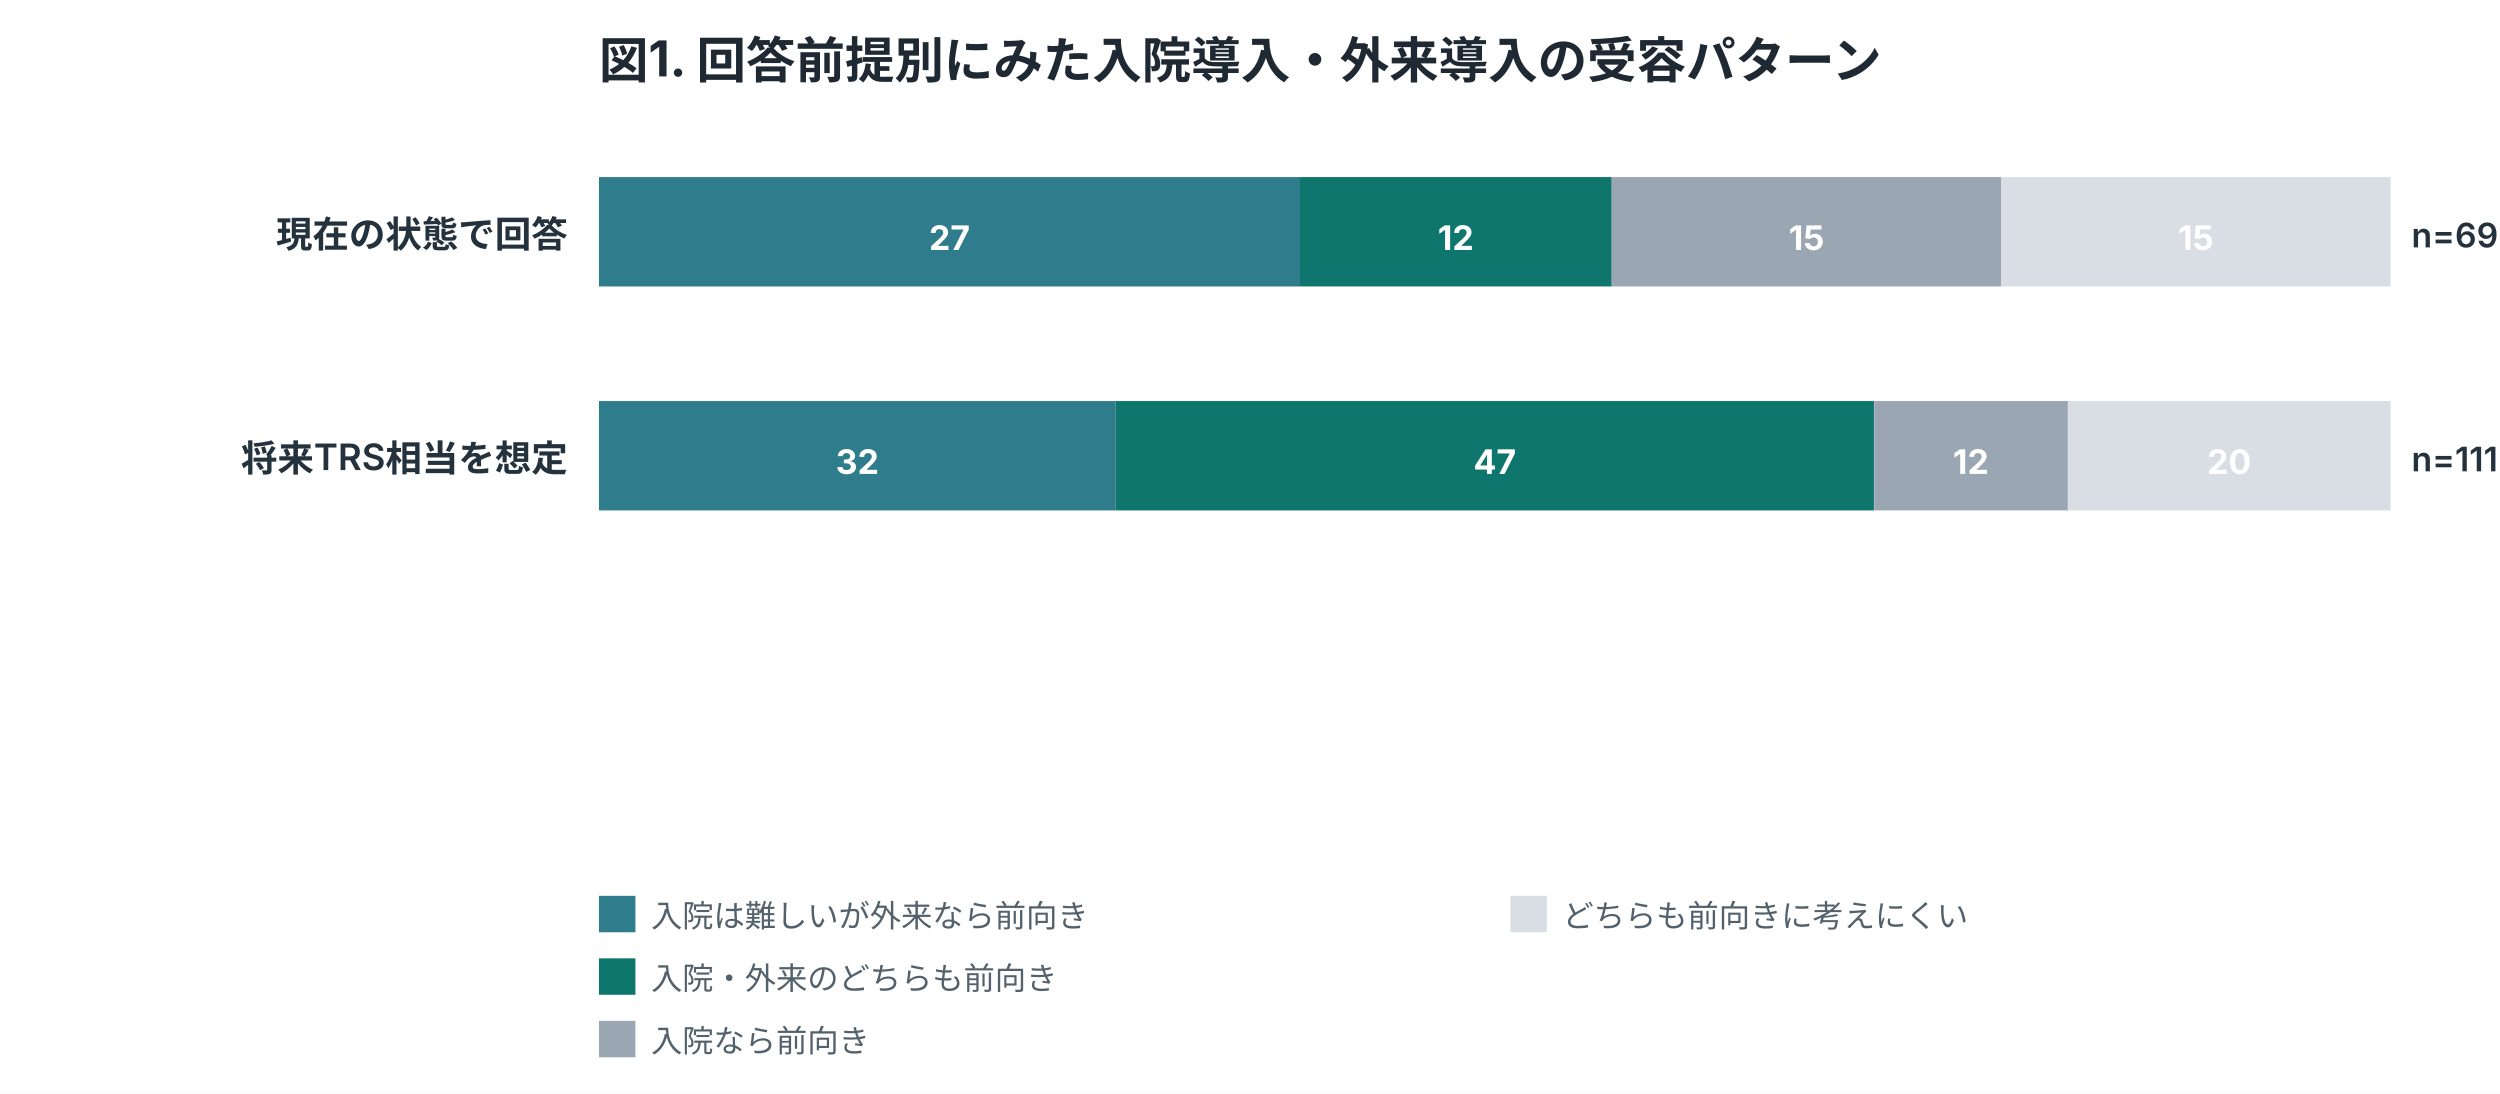
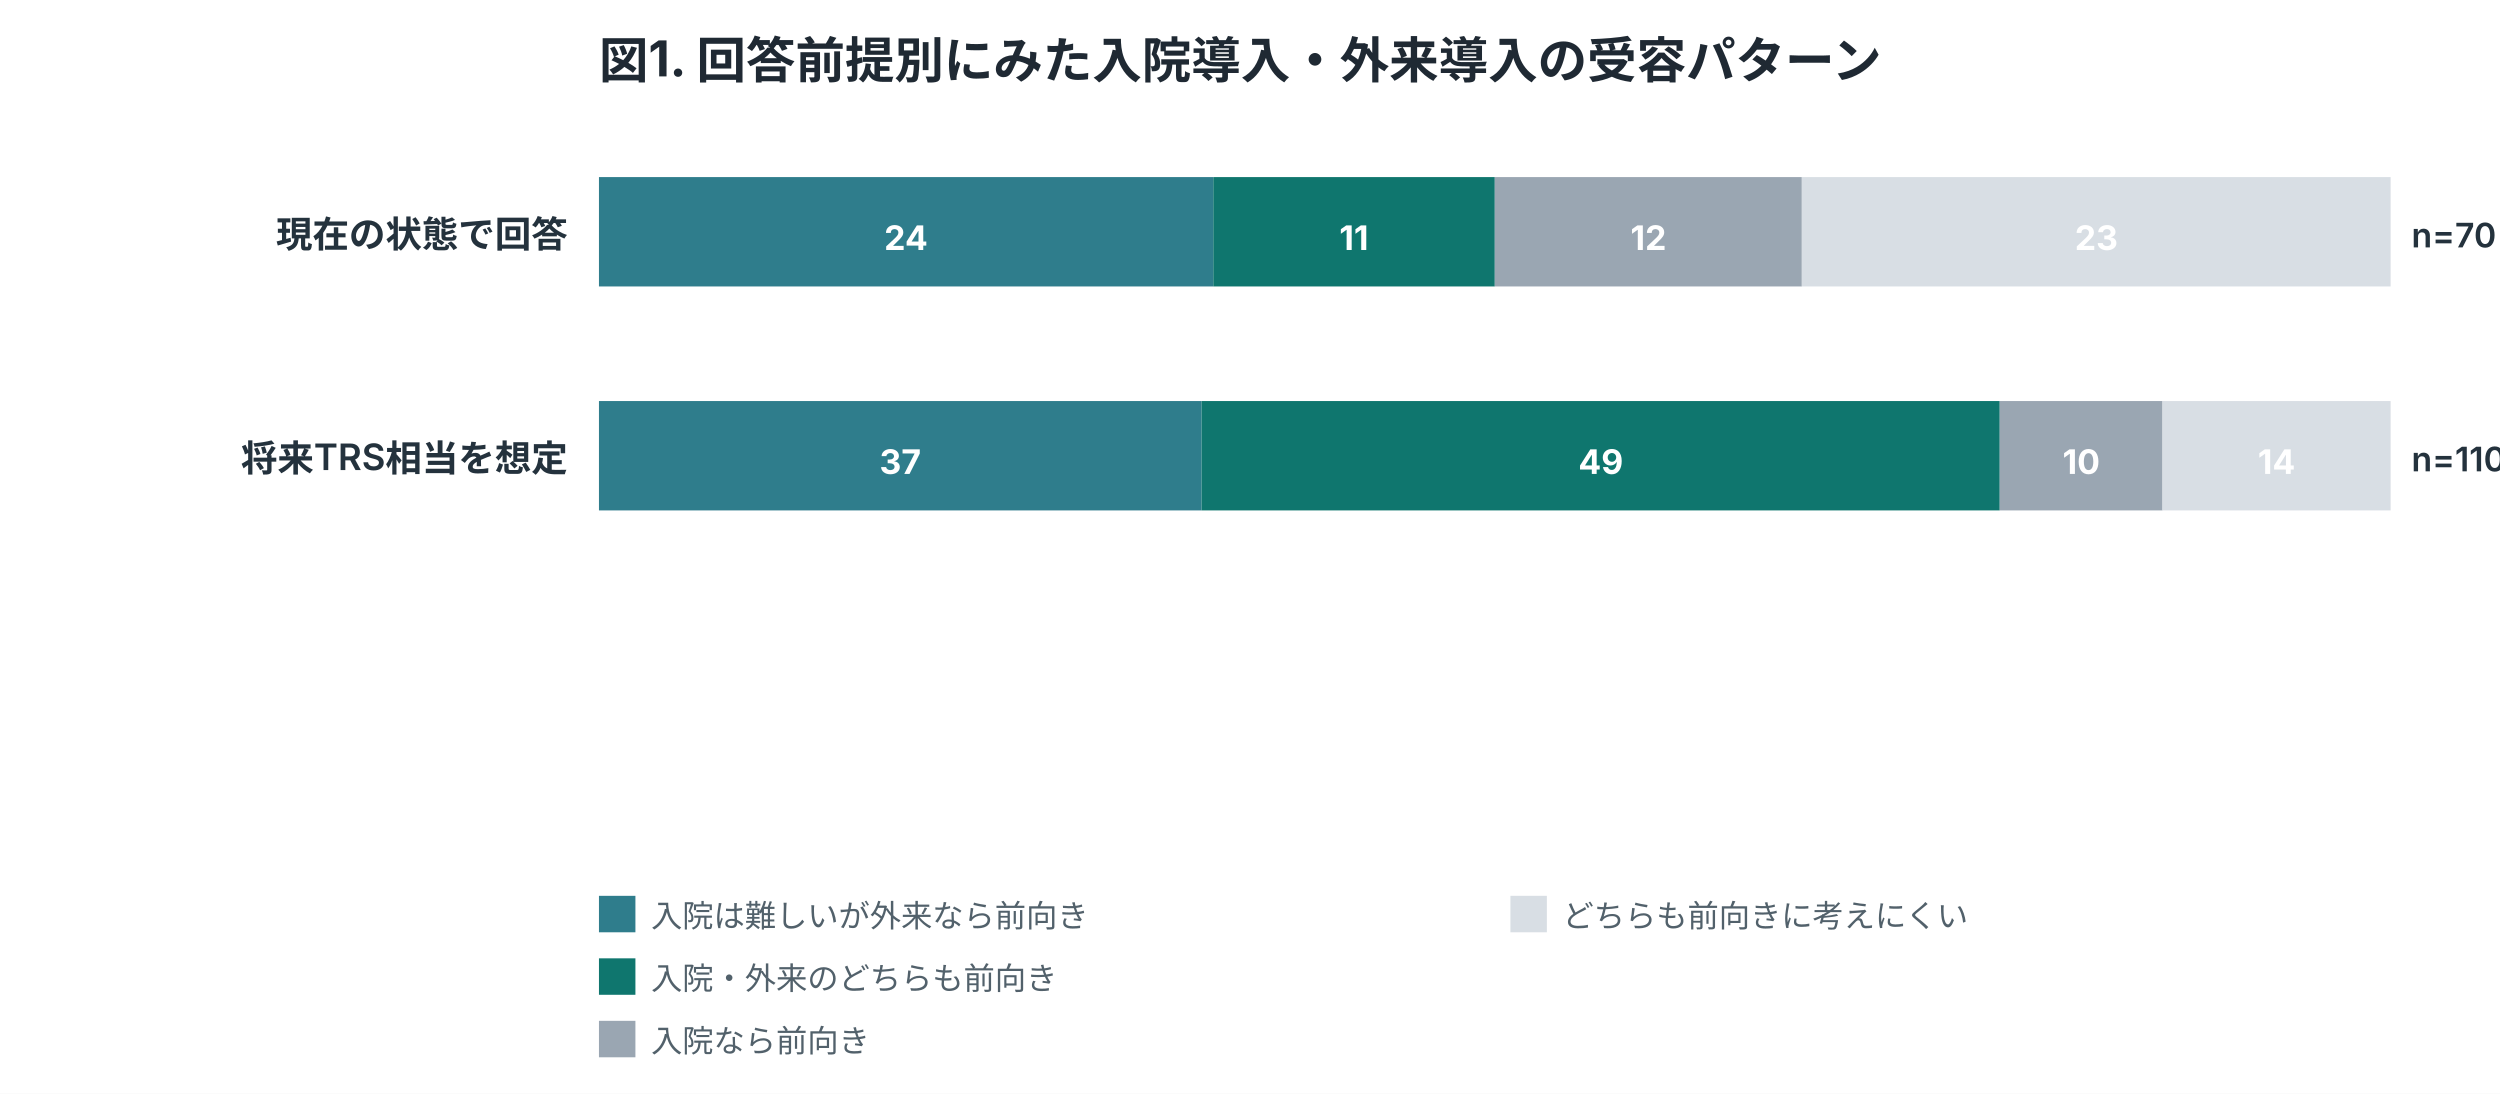
<svg xmlns="http://www.w3.org/2000/svg" width="960" height="420" viewBox="0 0 960 420" role="img">
  <style>
.title{font:700 19px -apple-system,BlinkMacSystemFont,"Segoe UI",sans-serif;fill:#1f2933}
.label{font:600 14px -apple-system,BlinkMacSystemFont,"Segoe UI",sans-serif;fill:#24323d}
.num{font:600 13px -apple-system,BlinkMacSystemFont,"Segoe UI",sans-serif;fill:#24323d}
.axis,.legend,.note{font:12px -apple-system,BlinkMacSystemFont,"Segoe UI",sans-serif;fill:#52616b}
.inside{font:700 13px -apple-system,BlinkMacSystemFont,"Segoe UI",sans-serif;fill:white}
.big{font:700 34px -apple-system,BlinkMacSystemFont,"Segoe UI",sans-serif;fill:#1f2933}
</style>
  <rect width="100%" height="100%" fill="white" />
  <text x="230" y="30" class="title">図1. 回答前提別にみた入院導入・外来導入の受容パターン</text>
  <text x="218" y="95" text-anchor="end" class="label">現在の状態で回答</text>
-   <rect x="230.0" y="68" width="269.2" height="42" fill="#2f7d8c" />
-   <text x="364.6" y="96" text-anchor="middle" class="inside">27</text>
-   <rect x="499.2" y="68" width="119.7" height="42" fill="#0f766e" />
-   <text x="559.0" y="96" text-anchor="middle" class="inside">12</text>
-   <rect x="618.9" y="68" width="149.6" height="42" fill="#9aa6b2" />
-   <text x="693.7" y="96" text-anchor="middle" class="inside">15</text>
-   <rect x="768.4" y="68" width="149.6" height="42" fill="#d8dee4" />
-   <text x="843.2" y="96" text-anchor="middle" class="inside">15</text>
-   <text x="926" y="95" class="num">n=69</text>
+   <rect x="230.0" y="68" width="235.9" height="42" fill="#2f7d8c" />
+   <text x="347.9" y="96" text-anchor="middle" class="inside">24</text>
+   <rect x="465.9" y="68" width="108.1" height="42" fill="#0f766e" />
+   <text x="519.9" y="96" text-anchor="middle" class="inside">11</text>
+   <rect x="574.0" y="68" width="117.9" height="42" fill="#9aa6b2" />
+   <text x="633.0" y="96" text-anchor="middle" class="inside">12</text>
+   <rect x="691.9" y="68" width="226.1" height="42" fill="#d8dee4" />
+   <text x="805.0" y="96" text-anchor="middle" class="inside">23</text>
+   <text x="926" y="95" class="num">n=70</text>
  <text x="218" y="181" text-anchor="end" class="label">将来TRS相当を想定</text>
-   <rect x="230.0" y="154" width="198.3" height="42" fill="#2f7d8c" />
-   <text x="329.2" y="182" text-anchor="middle" class="inside">32</text>
-   <rect x="428.3" y="154" width="291.3" height="42" fill="#0f766e" />
-   <text x="574.0" y="182" text-anchor="middle" class="inside">47</text>
-   <rect x="719.7" y="154" width="74.4" height="42" fill="#9aa6b2" />
-   <text x="756.8" y="182" text-anchor="middle" class="inside">12</text>
-   <rect x="794.0" y="154" width="124.0" height="42" fill="#d8dee4" />
-   <text x="856.0" y="182" text-anchor="middle" class="inside">20</text>
-   <text x="926" y="181" class="num">n=111</text>
+   <rect x="230.0" y="154" width="231.4" height="42" fill="#2f7d8c" />
+   <text x="345.7" y="182" text-anchor="middle" class="inside">37</text>
+   <rect x="461.4" y="154" width="306.5" height="42" fill="#0f766e" />
+   <text x="614.7" y="182" text-anchor="middle" class="inside">49</text>
+   <rect x="767.9" y="154" width="62.5" height="42" fill="#9aa6b2" />
+   <text x="799.2" y="182" text-anchor="middle" class="inside">10</text>
+   <rect x="830.4" y="154" width="87.6" height="42" fill="#d8dee4" />
+   <text x="874.2" y="182" text-anchor="middle" class="inside">14</text>
+   <text x="926" y="181" class="num">n=110</text>
  <rect x="230" y="344" width="14" height="14" fill="#2f7d8c" />
  <text x="250" y="356" class="legend">入院は難しいが外来なら前向き</text>
  <rect x="230" y="368" width="14" height="14" fill="#0f766e" />
  <text x="250" y="380" class="legend">入院・外来のどちらも前向き</text>
  <rect x="230" y="392" width="14" height="14" fill="#9aa6b2" />
  <text x="250" y="404" class="legend">入院なら前向き</text>
  <rect x="580" y="344" width="14" height="14" fill="#d8dee4" />
  <text x="600" y="356" class="legend">どちらも前向きに考えにくい</text>
</svg>
